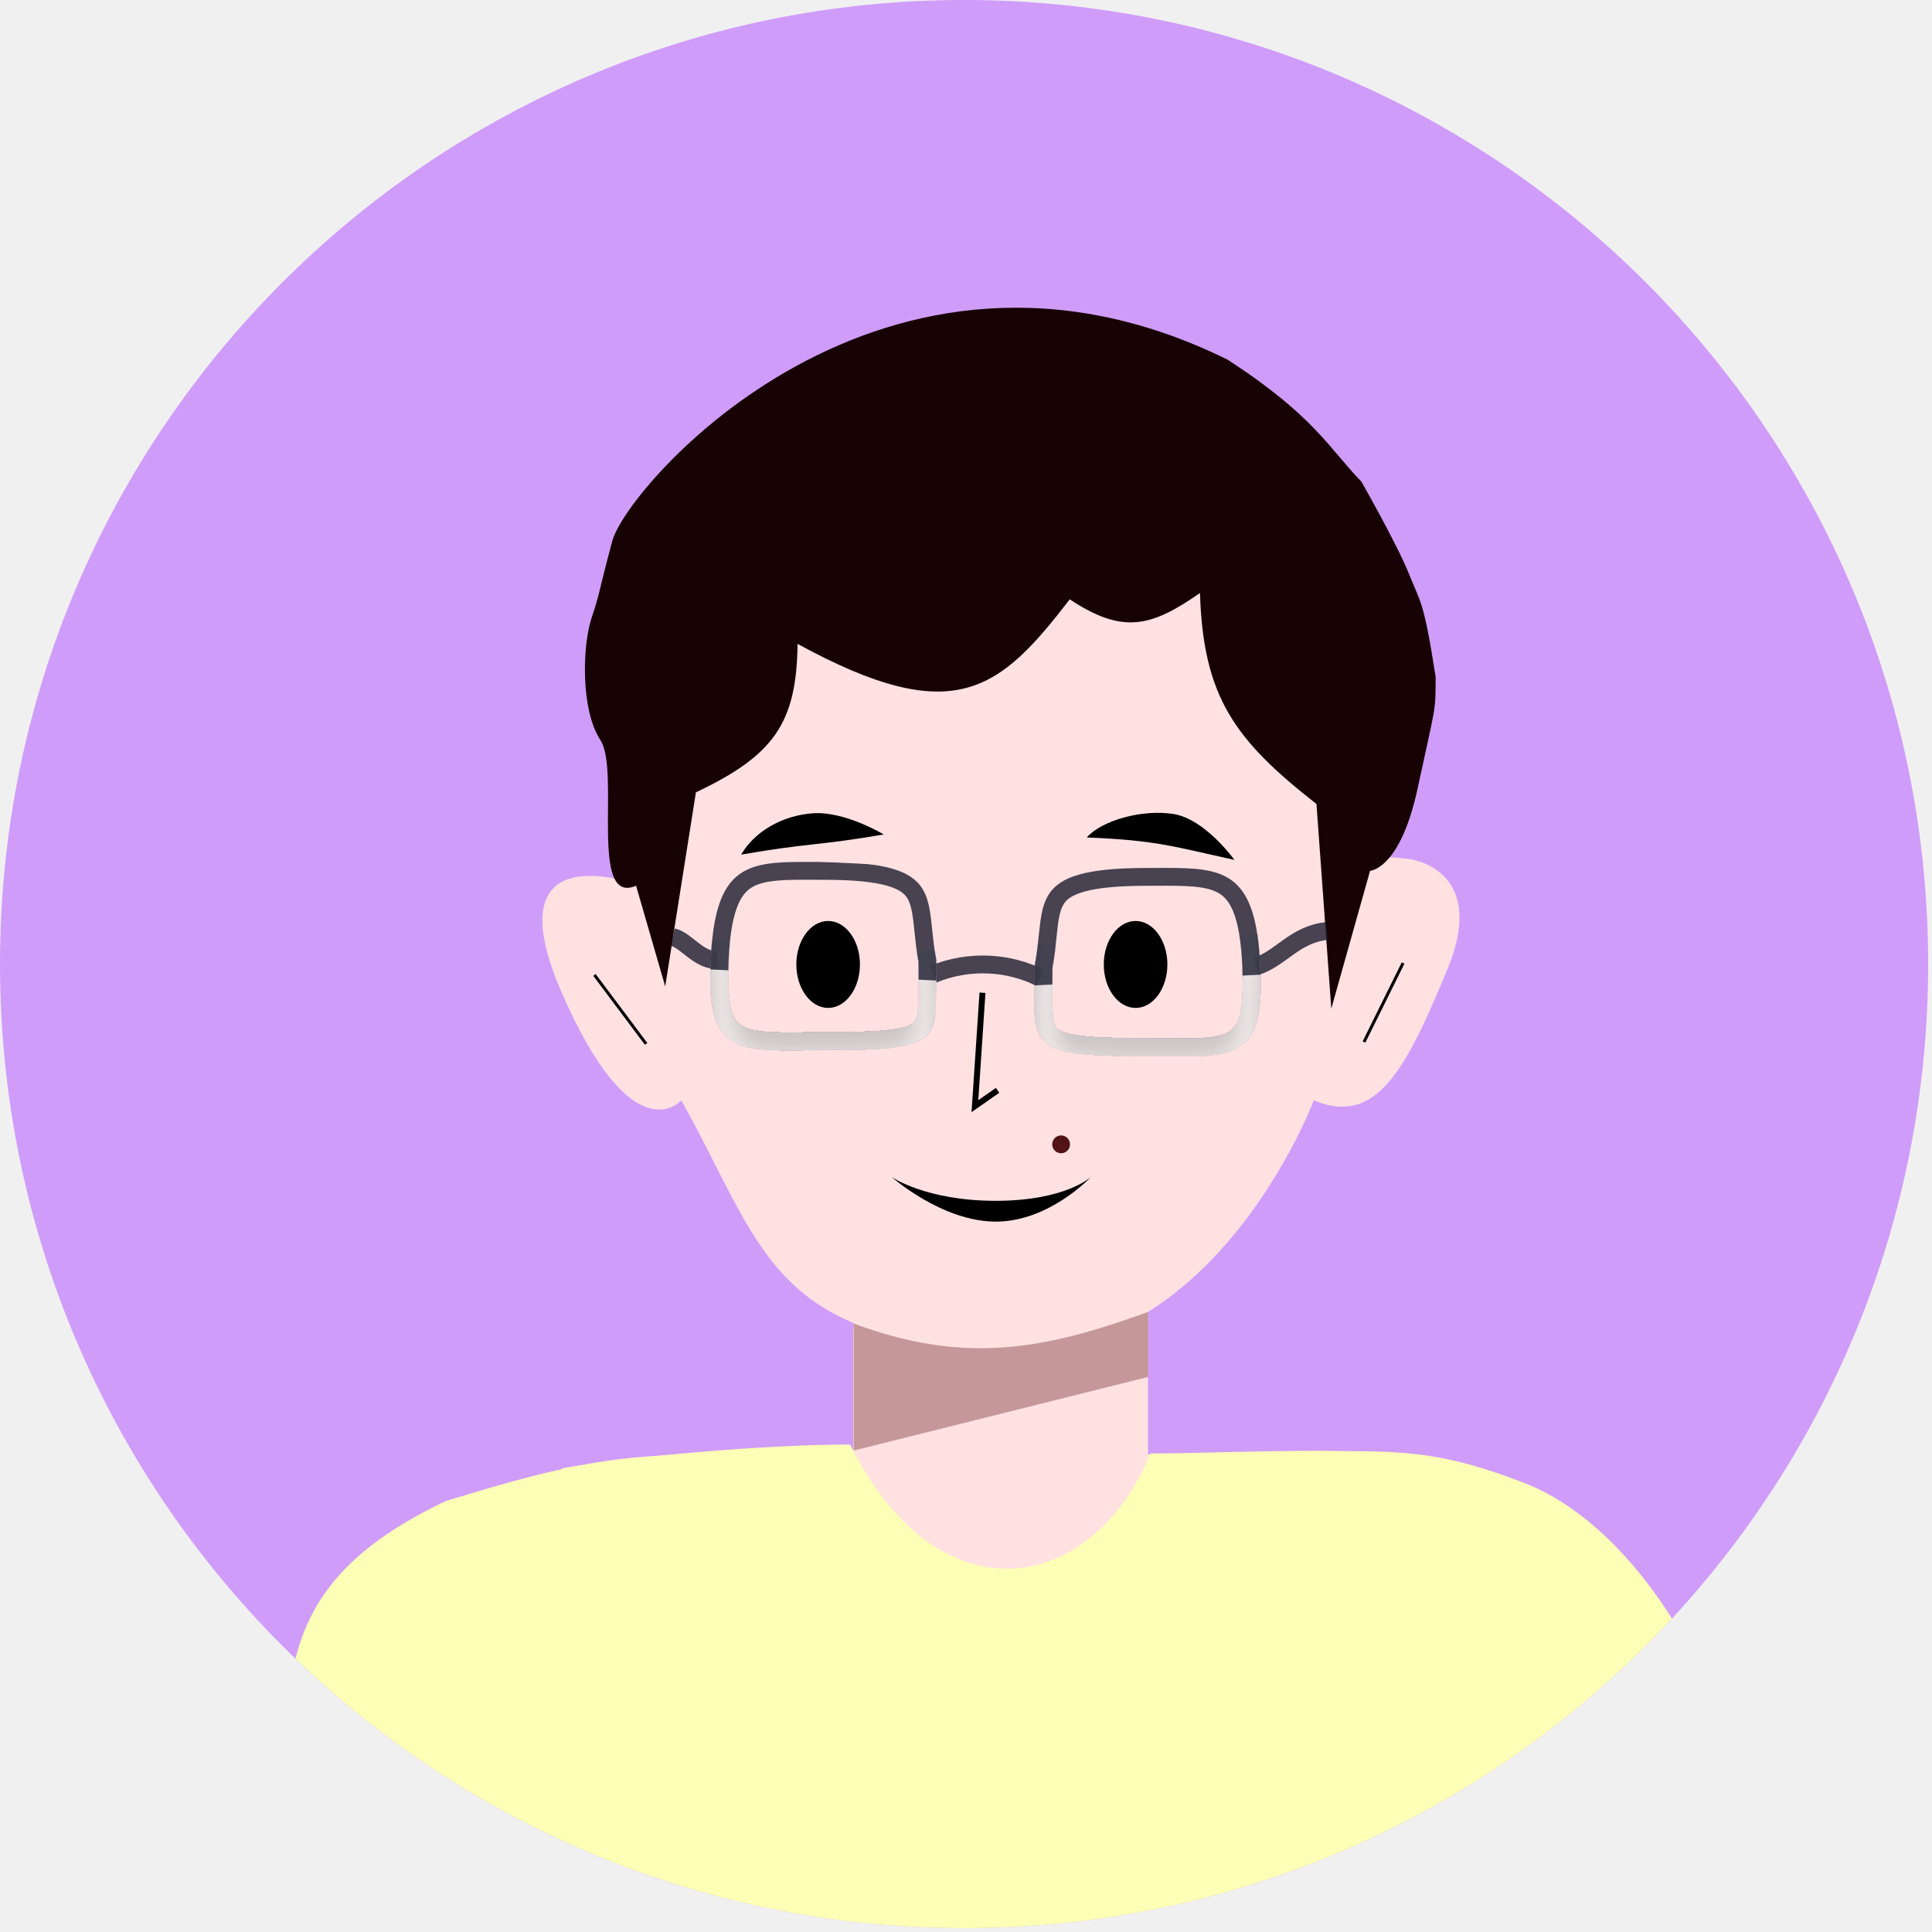
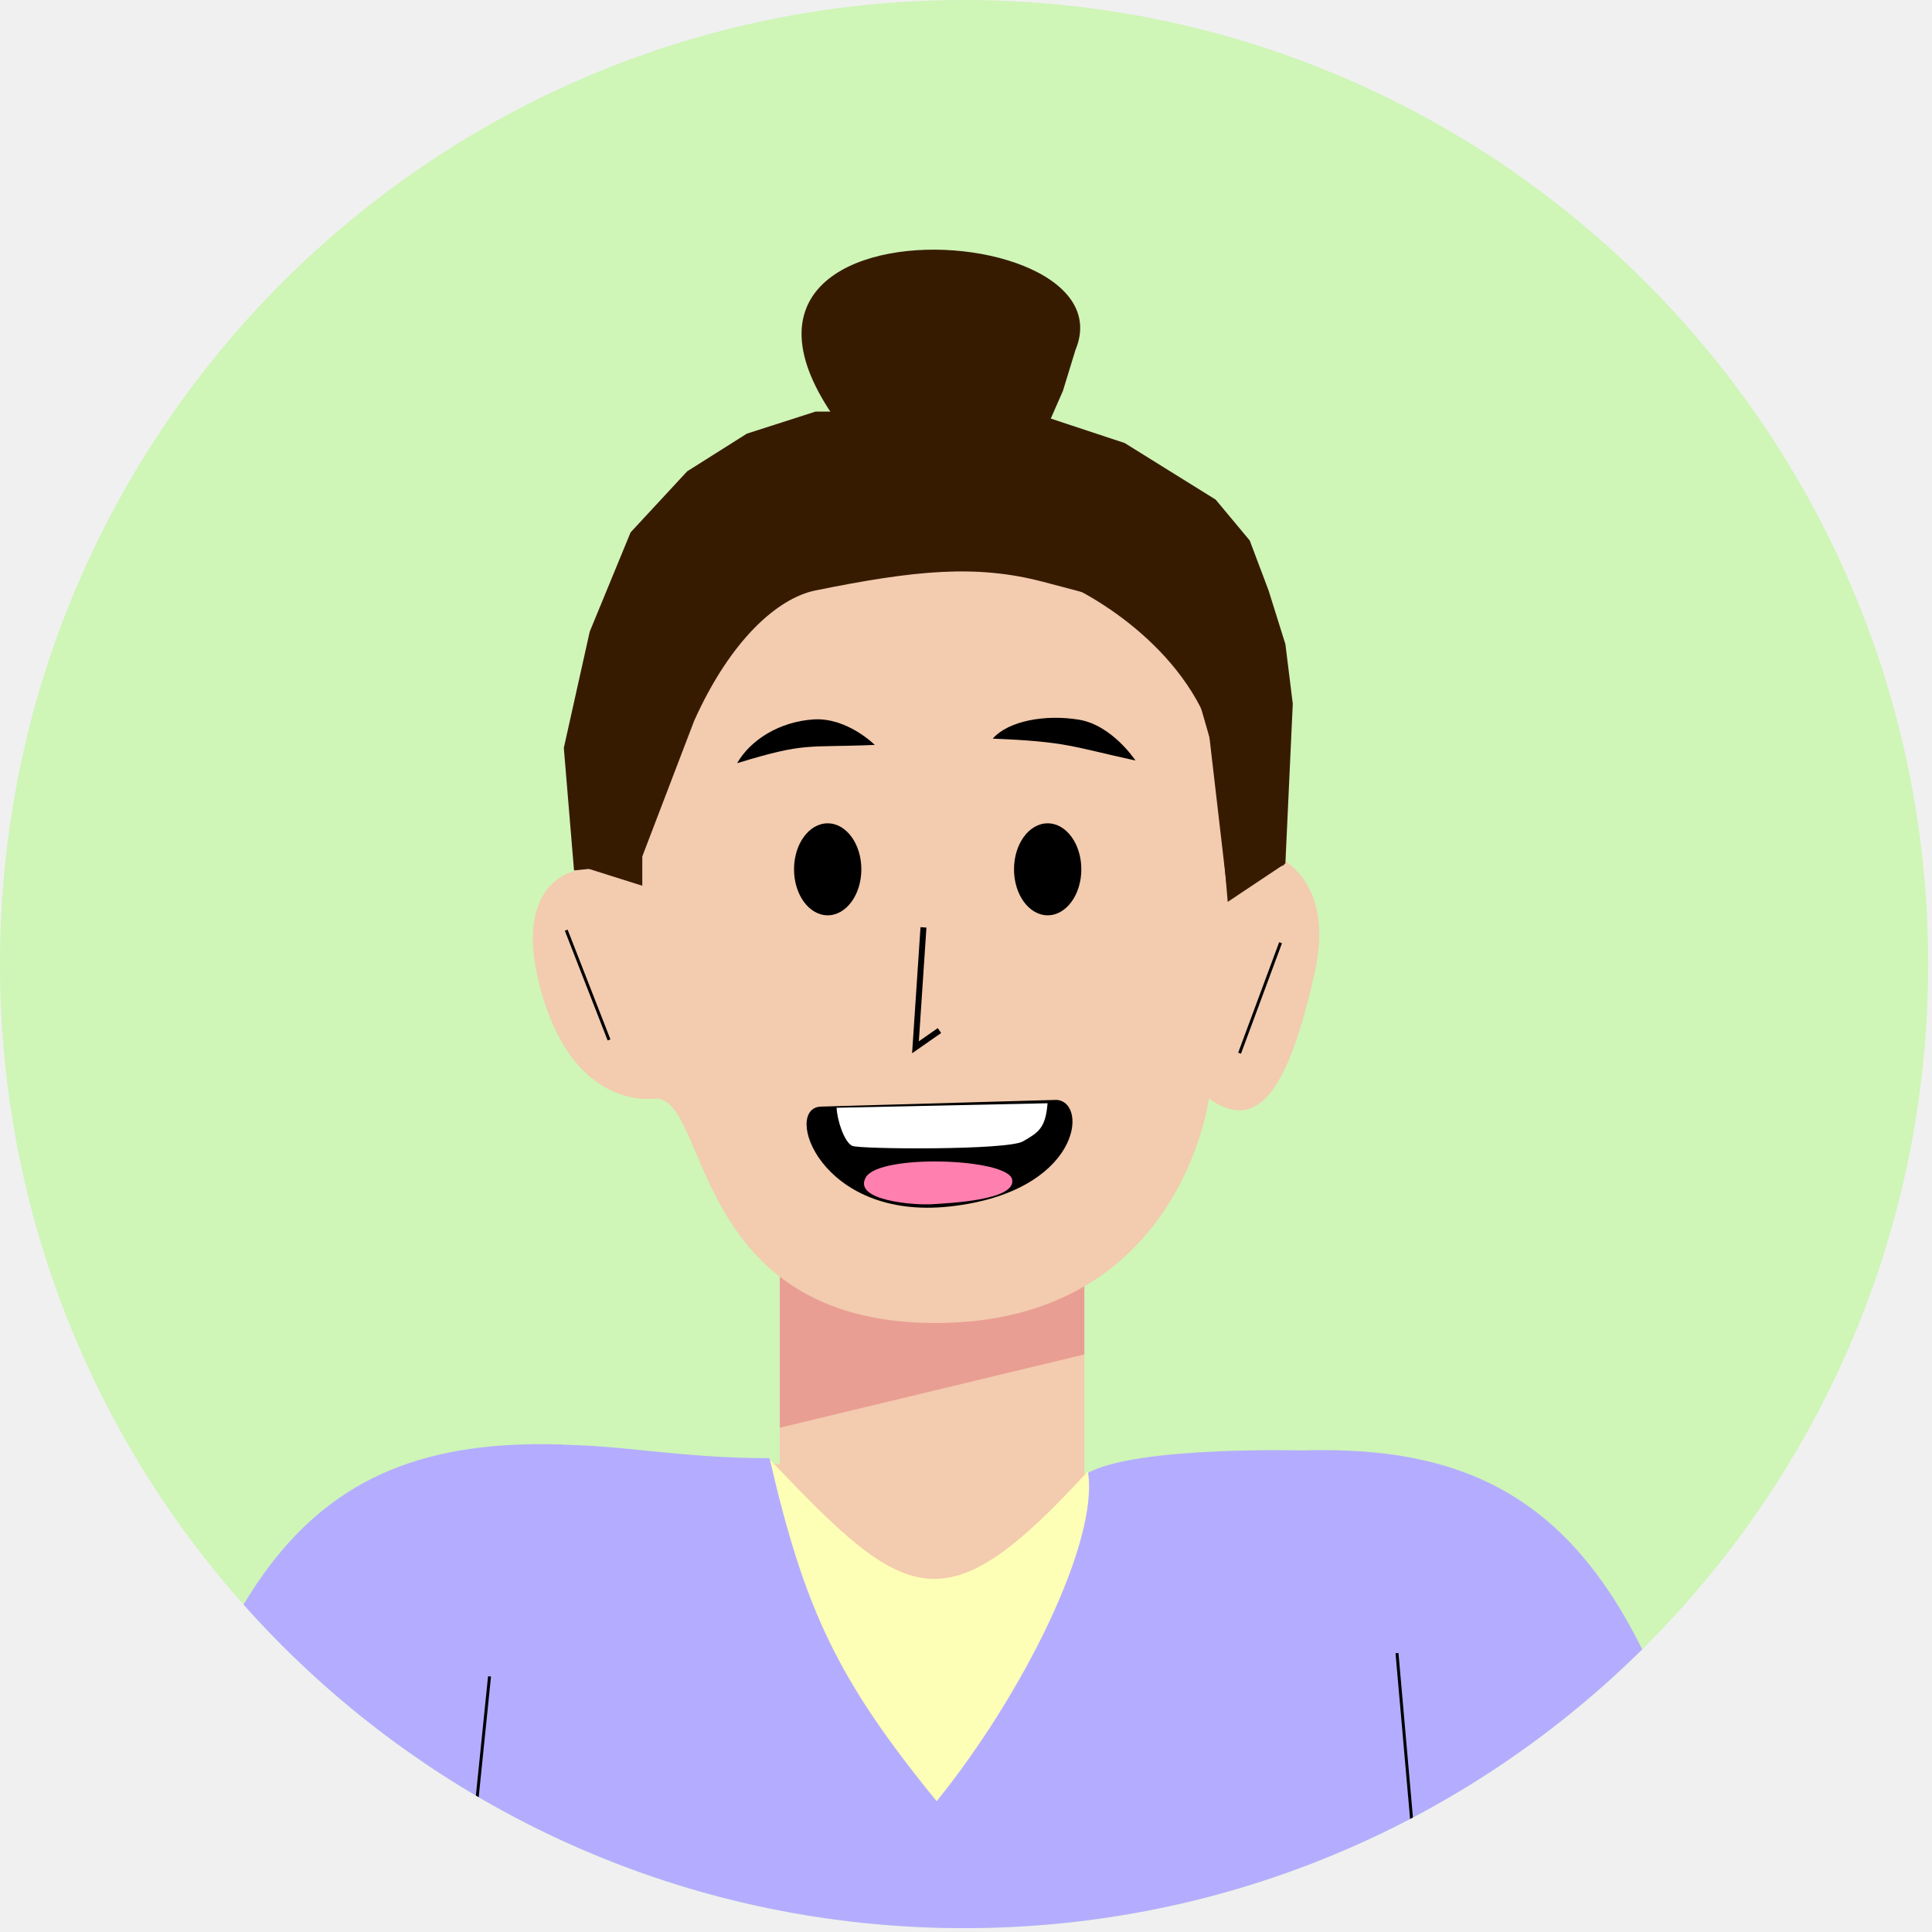
<svg xmlns="http://www.w3.org/2000/svg" width="325" height="325" viewBox="0 0 325 325" fill="none">
-   <circle cx="162.177" cy="162.177" r="162.177" fill="#BB64FF" fill-opacity="0.6" />
-   <mask id="mask0_1533_6917" style="mask-type:alpha" maskUnits="userSpaceOnUse" x="0" y="0" width="325" height="325">
+   <circle cx="162.177" cy="162.177" r="162.177" fill="#B9F992" fill-opacity="0.6" />
+   <mask id="mask0_1645_8828" style="mask-type:alpha" maskUnits="userSpaceOnUse" x="0" y="0" width="325" height="325">
    <circle cx="162.177" cy="162.177" r="162.177" fill="#D9D9D9" />
  </mask>
-   <g mask="url(#mask0_1533_6917)">
-     <path d="M94.5 167C106.499 194.5 114.621 185.097 114.621 185.097C128.317 209.711 129.303 224.553 166.737 227.366C204.17 230.178 221.003 185.097 221.003 185.097C231.5 189.5 236.5 180 243.5 163C250.5 146 237 144.5 237 144.5C228.281 143.352 228.782 145.461 224.485 150.995C234.013 100.965 211.252 72.948 171.903 70.663C132.554 68.378 104.954 107.864 107.482 148.886C107.482 148.886 82.501 139.5 94.5 167Z" fill="#FFE1E2" />
-     <path d="M167.5 202C155.767 202 150 198 150 198C150 198 158.47 205.5 167.5 205.5C176.53 205.5 183.5 198 183.5 198C183.5 198 179.233 202 167.5 202Z" fill="black" />
-     <ellipse cx="139.309" cy="162.24" rx="5.35" ry="7.312" fill="black" />
-     <ellipse cx="191.027" cy="162.24" rx="5.35" ry="7.312" fill="black" />
-     <path d="M124.684 143.76C135.839 141.808 137.799 142.251 148.663 140.372C148.663 140.372 142.16 136.448 136.81 136.805C131.46 137.162 126.824 140.015 124.684 143.76Z" fill="black" />
-     <path d="M182.818 140.876C194.588 141.347 197.442 142.417 207.654 144.65C207.654 144.65 202.748 137.809 197.457 136.941C192.166 136.072 185.315 138.022 182.818 140.876Z" fill="black" />
-     <path d="M100.001 164L108.687 175.601" stroke="black" stroke-width="0.5" />
-     <path d="M236.027 162L229.452 175.281" stroke="black" stroke-width="0.5" />
-     <path d="M143.518 244.694V223.362C160.478 227.984 170.943 230.828 192.234 223.362V244.694C231 244.694 236.292 241.678 256.5 249.5C276.708 257.322 298.346 290.482 296 333.5L47.5 339C51.49 292.449 37.291 270.454 75 252.5C105.059 243.249 108.5 244.694 143.518 244.694Z" fill="#FDFFB6" />
-     <path d="M193.109 220.388C173.399 226.486 161.635 225.997 143.586 220.389L143.586 229.557L143.586 241.944C143.047 267.905 154.614 277.046 169.976 277.046C185.337 277.046 193.767 265.21 193.109 243.321V220.388Z" fill="#FFE1E2" />
-     <path d="M143 243C158 273.139 184 268 193.5 244.5C204 244.5 223 243.5 234.5 244.5L183.202 322.964H171.139H156.016L94.5 247C106.299 244.993 128.5 243 143 243Z" fill="#FDFFB6" />
-     <path d="M193.149 231.624L143.595 244.013V233.802V222.638C162.178 229.559 175.576 227.093 193.149 220.685V231.624Z" fill="#C59798" />
-     <path d="M117.066 133.287L111.9 165.932L107 149C99.018 152.443 104.384 129.673 101 124.5C97.615 119.327 98 108.5 99.5 104C101 99.5 100.5 100.32 103 91C105.5 81.68 148.605 31.958 206.5 60.5C221.14 70 223.634 75.5 229 81C229 81 235 91.5 237 96.5C239 101.5 239.5 101 241.5 113.843C241.5 120 241.5 118.5 238.5 132.5C235.752 145.317 231.217 146.4 230.471 146.492L223.95 169.678L221.456 135.249C207.771 124.53 202.394 117.323 201.86 99.75C193.583 105.539 188.833 106.691 179.949 100.82C168.157 116.137 160.576 122.75 134.168 108.313C134.006 121.651 130.185 127.072 117.066 133.287Z" fill="#170303" />
-     <path d="M165.272 167L164 186.08L167.816 183.417" stroke="black" />
-     <circle cx="178.5" cy="192.5" r="1.5" fill="#511315" />
-     <path d="M157 163.872C163.207 161.35 169.793 161.889 175 164.5" stroke="#1B1B2D" stroke-opacity="0.8" stroke-width="3" />
-     <path d="M120.808 161.447C117.675 161.814 115.421 158.112 113.19 157.654" stroke="#1B1B2D" stroke-opacity="0.8" stroke-width="3" />
-     <path d="M223.221 156.618C217.867 157.126 215.399 161.272 211.364 162.539" stroke="#1B1B2D" stroke-opacity="0.8" stroke-width="3" />
-     <mask id="mask1_1533_6917" style="mask-type:alpha" maskUnits="userSpaceOnUse" x="169" y="157" width="48" height="25">
-       <rect x="169" y="159.194" width="46.521" height="22.06" transform="rotate(-2.70298 169 159.194)" fill="#D9D9D9" />
-     </mask>
-     <g mask="url(#mask1_1533_6917)">
-       <g opacity="0.8" filter="url(#filter0_i_1533_6917)">
-         <path d="M210.552 166.009C210.552 169.164 210.152 171.26 209.482 172.671C208.845 174.011 207.931 174.806 206.655 175.318C205.304 175.86 203.521 176.094 201.168 176.169C199.664 176.217 198.028 176.201 196.204 176.183C195.161 176.172 194.055 176.161 192.878 176.161C187.666 176.161 183.979 176.056 181.349 175.705C178.685 175.35 177.404 174.774 176.715 174.086C176.061 173.433 175.693 172.426 175.561 170.472C175.475 169.189 175.496 167.7 175.522 165.87C175.536 164.899 175.551 163.833 175.552 162.65C175.896 160.802 176.077 159.044 176.236 157.509C176.303 156.858 176.365 156.247 176.435 155.686C176.684 153.674 177.019 152.249 177.752 151.157C178.443 150.127 179.617 149.214 181.953 148.554C184.327 147.884 187.786 147.509 192.878 147.509C193.499 147.509 194.098 147.507 194.679 147.504C197.121 147.495 199.221 147.486 201.078 147.664C203.354 147.881 205.04 148.364 206.328 149.313C207.59 150.244 208.649 151.757 209.394 154.4C210.147 157.07 210.552 160.796 210.552 166.009Z" stroke="white" stroke-width="3" />
-       </g>
-     </g>
-     <mask id="mask2_1533_6917" style="mask-type:alpha" maskUnits="userSpaceOnUse" x="118" y="158" width="40" height="21">
-       <rect x="118.932" y="158" width="39" height="19" transform="rotate(2.81199 118.932 158)" fill="#D9D9D9" />
-     </mask>
-     <g mask="url(#mask2_1533_6917)">
-       <g opacity="0.8" filter="url(#filter1_i_1533_6917)">
-         <path d="M121 165C121 168.155 121.4 170.251 122.07 171.661C122.707 173.002 123.62 173.796 124.897 174.309C126.248 174.851 128.03 175.084 130.384 175.16C131.887 175.208 133.523 175.192 135.348 175.173C136.391 175.163 137.496 175.152 138.674 175.152C143.886 175.152 147.573 175.047 150.203 174.696C152.867 174.34 154.148 173.765 154.837 173.077C155.491 172.423 155.859 171.417 155.99 169.462C156.076 168.18 156.055 166.691 156.03 164.861C156.016 163.89 156.001 162.823 156 161.64C155.655 159.793 155.474 158.035 155.316 156.499C155.249 155.848 155.186 155.238 155.117 154.677C154.867 152.664 154.532 151.239 153.8 150.148C153.109 149.118 151.935 148.205 149.599 147.545C147.225 146.874 143.766 146.5 138.674 146.5C138.053 146.5 137.453 146.498 136.873 146.495C134.43 146.485 132.331 146.477 130.474 146.654C128.198 146.872 126.512 147.355 125.224 148.304C123.962 149.235 122.903 150.747 122.157 153.391C121.404 156.061 121 159.787 121 165Z" stroke="white" stroke-width="3" />
-       </g>
-     </g>
-     <mask id="mask3_1533_6917" style="mask-type:alpha" maskUnits="userSpaceOnUse" x="167" y="141" width="48" height="26">
-       <rect x="167.146" y="143.996" width="46.521" height="22.06" transform="rotate(-2.70298 167.146 143.996)" fill="#D9D9D9" />
-     </mask>
-     <g mask="url(#mask3_1533_6917)">
-       <path d="M210.552 166.009C210.552 169.164 210.152 171.26 209.482 172.671C208.845 174.011 207.931 174.806 206.655 175.318C205.304 175.86 203.521 176.094 201.168 176.169C199.664 176.217 198.028 176.201 196.204 176.183C195.161 176.172 194.055 176.161 192.878 176.161C187.666 176.161 183.979 176.056 181.349 175.705C178.685 175.35 177.404 174.774 176.715 174.086C176.061 173.433 175.693 172.426 175.561 170.472C175.475 169.189 175.496 167.7 175.522 165.87C175.536 164.899 175.551 163.833 175.552 162.65C175.896 160.802 176.077 159.044 176.236 157.509C176.303 156.858 176.365 156.247 176.435 155.686C176.684 153.674 177.019 152.249 177.752 151.157C178.443 150.127 179.617 149.214 181.953 148.554C184.327 147.884 187.786 147.509 192.878 147.509C193.499 147.509 194.098 147.507 194.679 147.504C197.121 147.495 199.221 147.486 201.078 147.664C203.354 147.881 205.04 148.364 206.328 149.313C207.59 150.244 208.649 151.757 209.394 154.4C210.147 157.07 210.552 160.796 210.552 166.009Z" stroke="#1B1B2D" stroke-opacity="0.8" stroke-width="3" />
-     </g>
-     <mask id="mask4_1533_6917" style="mask-type:alpha" maskUnits="userSpaceOnUse" x="118" y="144" width="41" height="21">
-       <rect x="119.489" y="144.055" width="39" height="19" transform="rotate(2.81199 119.489 144.055)" fill="#D9D9D9" />
-     </mask>
-     <g mask="url(#mask4_1533_6917)">
-       <path d="M121 165C121 168.155 121.4 170.251 122.07 171.661C122.707 173.002 123.62 173.796 124.897 174.309C126.248 174.851 128.03 175.084 130.384 175.16C131.887 175.208 133.523 175.192 135.348 175.173C136.391 175.163 137.496 175.152 138.674 175.152C143.886 175.152 147.573 175.047 150.203 174.696C152.867 174.34 154.148 173.765 154.837 173.077C155.491 172.423 155.859 171.417 155.99 169.462C156.076 168.18 156.055 166.691 156.03 164.861C156.016 163.89 156.001 162.823 156 161.64C155.655 159.793 155.474 158.035 155.316 156.499C155.249 155.848 155.186 155.238 155.117 154.677C154.867 152.664 154.532 151.239 153.8 150.148C153.109 149.118 151.935 148.205 149.599 147.545C147.225 146.874 143.766 146.5 138.674 146.5C138.053 146.5 137.453 146.498 136.873 146.495C134.43 146.485 132.331 146.477 130.474 146.654C128.198 146.872 126.512 147.355 125.224 148.304C123.962 149.235 122.903 150.747 122.157 153.391C121.404 156.061 121 159.787 121 165Z" stroke="#1B1B2D" stroke-opacity="0.8" stroke-width="3" />
-     </g>
+   <g mask="url(#mask0_1645_8828)">
+     <path d="M131.181 246.313V209.339C151.227 218.722 163.399 218.23 182.404 209.339V247.933C206.723 243.175 210.227 245.784 243.533 252.163C276.84 258.541 263.999 270.5 312.746 331.043H17.499C23.402 282.107 41.524 265.493 59.499 257C77.474 248.507 88.3 240.531 131.181 246.313Z" fill="#F3CBAE" />
+     <path d="M129.34 245.29C149.43 271.723 162.646 273.838 182.736 247.933C190.666 243.175 219.5 244 219.5 244L170.988 328.929H158.233H142.242L92.5 243C105 243 114.008 245.29 129.34 245.29Z" fill="#B4ADFF" />
+     <path d="M131.183 240.163V201.938C151.356 207.438 160.213 211.69 182.404 205.639V227.843L131.183 240.163Z" fill="#E99E93" />
+     <path d="M91.275 167.575C97.09 187.136 110.308 184.781 110.308 184.781C119.296 184.781 116.123 222.556 157.361 222.556C198.599 222.556 203.355 184.781 203.355 184.781C211.813 190.836 216.794 182.856 221.097 163.873C225.401 144.891 211.284 142.726 211.284 142.726C221.989 88.699 197.342 71.709 153.129 69.241C108.916 66.773 94.249 102.127 97.09 146.427C97.09 146.427 85.46 148.014 91.275 167.575Z" fill="#F3CBAE" />
+     <path d="M96.562 146.427L107.596 145.243L116.777 121.239C122.895 107.63 130.822 100.616 137.175 99.325C154.006 95.906 164.22 94.933 175.426 97.86C192.257 102.256 189.197 101.768 189.197 101.768L200.417 113.491L204.497 127.658L206.526 151.714L216.228 145.243L217.47 118.377L216.228 108.363L213.399 99.325L210.227 90.916L204.497 84.044L189.197 74.528L173.22 69.241H137.175L125.64 72.948L115.595 79.286L106.079 89.556L99.206 106.248L94.846 125.809L96.562 146.427Z" fill="#371B00" />
+     <path d="M217 244L168.88 332.423L240.819 331.75L244.513 331.715L248.952 331.673L314.022 331.064C265.5 269 264.958 247.78 217 244Z" fill="#B4ADFF" />
+     <ellipse cx="139.232" cy="146.235" rx="5.662" ry="7.738" fill="black" />
+     <ellipse cx="176.238" cy="146.235" rx="5.662" ry="7.738" fill="black" />
+     <path d="M155.345 156L154 176.174L158.035 173.359" stroke="black" />
+     <path d="M95.249 156.472L102.452 174.933" stroke="black" stroke-width="0.5" />
+     <path d="M215.415 158.586L208.523 177.166" stroke="black" stroke-width="0.5" />
+     <path d="M124 128.383C135.702 124.797 135.553 125.807 147.154 125.308C147.154 125.308 142.497 120.644 136.834 121.022C131.172 121.399 126.265 124.419 124 128.383Z" fill="black" />
+     <path d="M167 124.253C179.457 124.752 180.203 125.573 191.012 127.936C191.012 127.936 187.095 121.983 181.495 121.064C175.895 120.144 169.642 121.233 167 124.253Z" fill="black" />
+     <path d="M94.5 243L151.572 342.778L77.313 335.151L73.742 335.344L69.45 335.575L33 349C42.531 263.542 47.942 243 94.5 243Z" fill="#B4ADFF" />
+     <path d="M219 244L220.768 339.051L229.206 339.202L232.101 339.254L235.58 339.316L294.987 340.375C280.336 268.045 263.999 242.5 219 244Z" fill="#B4ADFF" />
+     <path d="M239.475 328.944L235 278.08" stroke="black" stroke-width="0.5" />
+     <path d="M94.5 243L92.915 338.194L84.478 338.345L81.583 338.397L78.103 338.459L18.697 339.518C33.347 267.188 49.501 241.5 94.5 243Z" fill="#B4ADFF" />
+     <path d="M77.165 332.797L82.35 282" stroke="black" stroke-width="0.5" />
+     <path d="M157.563 303C140.946 282.626 135.394 270.889 129.5 245.5C152.641 269.997 158.944 273.769 183 247.5C184.973 259.033 172.215 284.877 157.563 303Z" fill="#FDFFB6" />
+     <path d="M206.353 149L215.999 145.512V135.409L213.769 108.359L200.525 85.425L172.977 79.043L178.805 65.75L180.924 58.837C191.519 33.314 89.912 31.834 159.203 89.679C110.094 89.679 110.556 108.359 110.556 108.359L96.999 137.562V145.512L108.047 149L108.047 127.23L110.556 108.359L123.111 99.089C123.111 99.089 120.098 99.62 136.668 94.842C147.701 91.66 157.756 92.718 174.326 96.434C180.58 97.837 197.151 106.841 203.174 121.634L206.353 149Z" fill="#371B00" />
+     <path d="M177.73 185.021L138.094 186.153C131.649 186.355 137.878 205.371 159.8 202.951C181.721 200.532 183.203 185.398 177.73 185.021Z" fill="black" />
+     <path d="M170.252 198.376C169.434 194.835 147.917 194.08 145.652 198.044C143.388 202.007 153.965 202.762 156.795 202.573C159.626 202.385 171.071 201.917 170.252 198.376Z" fill="#FF80AE" />
+     <path d="M143.378 192.761C142.057 192.195 140.815 188.474 140.735 186.344L176.219 185.589C175.886 189.768 174.709 190.496 172.066 192.006C169.424 193.516 144.699 193.327 143.378 192.761Z" fill="white" />
  </g>
-   <defs>
-     <filter id="filter0_i_1533_6917" x="174" y="146" width="38.052" height="35.701" filterUnits="userSpaceOnUse" color-interpolation-filters="sRGB">
-       <feFlood flood-opacity="0" result="BackgroundImageFix" />
-       <feBlend mode="normal" in="SourceGraphic" in2="BackgroundImageFix" result="shape" />
-       <feColorMatrix in="SourceAlpha" type="matrix" values="0 0 0 0 0 0 0 0 0 0 0 0 0 0 0 0 0 0 127 0" result="hardAlpha" />
-       <feOffset dy="4" />
-       <feGaussianBlur stdDeviation="2" />
-       <feComposite in2="hardAlpha" operator="arithmetic" k2="-1" k3="1" />
-       <feColorMatrix type="matrix" values="0 0 0 0 0 0 0 0 0 0 0 0 0 0 0 0 0 0 0.25 0" />
-       <feBlend mode="normal" in2="shape" result="effect1_innerShadow_1533_6917" />
-     </filter>
-     <filter id="filter1_i_1533_6917" x="119.5" y="144.991" width="38.052" height="35.701" filterUnits="userSpaceOnUse" color-interpolation-filters="sRGB">
-       <feFlood flood-opacity="0" result="BackgroundImageFix" />
-       <feBlend mode="normal" in="SourceGraphic" in2="BackgroundImageFix" result="shape" />
-       <feColorMatrix in="SourceAlpha" type="matrix" values="0 0 0 0 0 0 0 0 0 0 0 0 0 0 0 0 0 0 127 0" result="hardAlpha" />
-       <feOffset dy="4" />
-       <feGaussianBlur stdDeviation="2" />
-       <feComposite in2="hardAlpha" operator="arithmetic" k2="-1" k3="1" />
-       <feColorMatrix type="matrix" values="0 0 0 0 0 0 0 0 0 0 0 0 0 0 0 0 0 0 0.25 0" />
-       <feBlend mode="normal" in2="shape" result="effect1_innerShadow_1533_6917" />
-     </filter>
-   </defs>
</svg>
